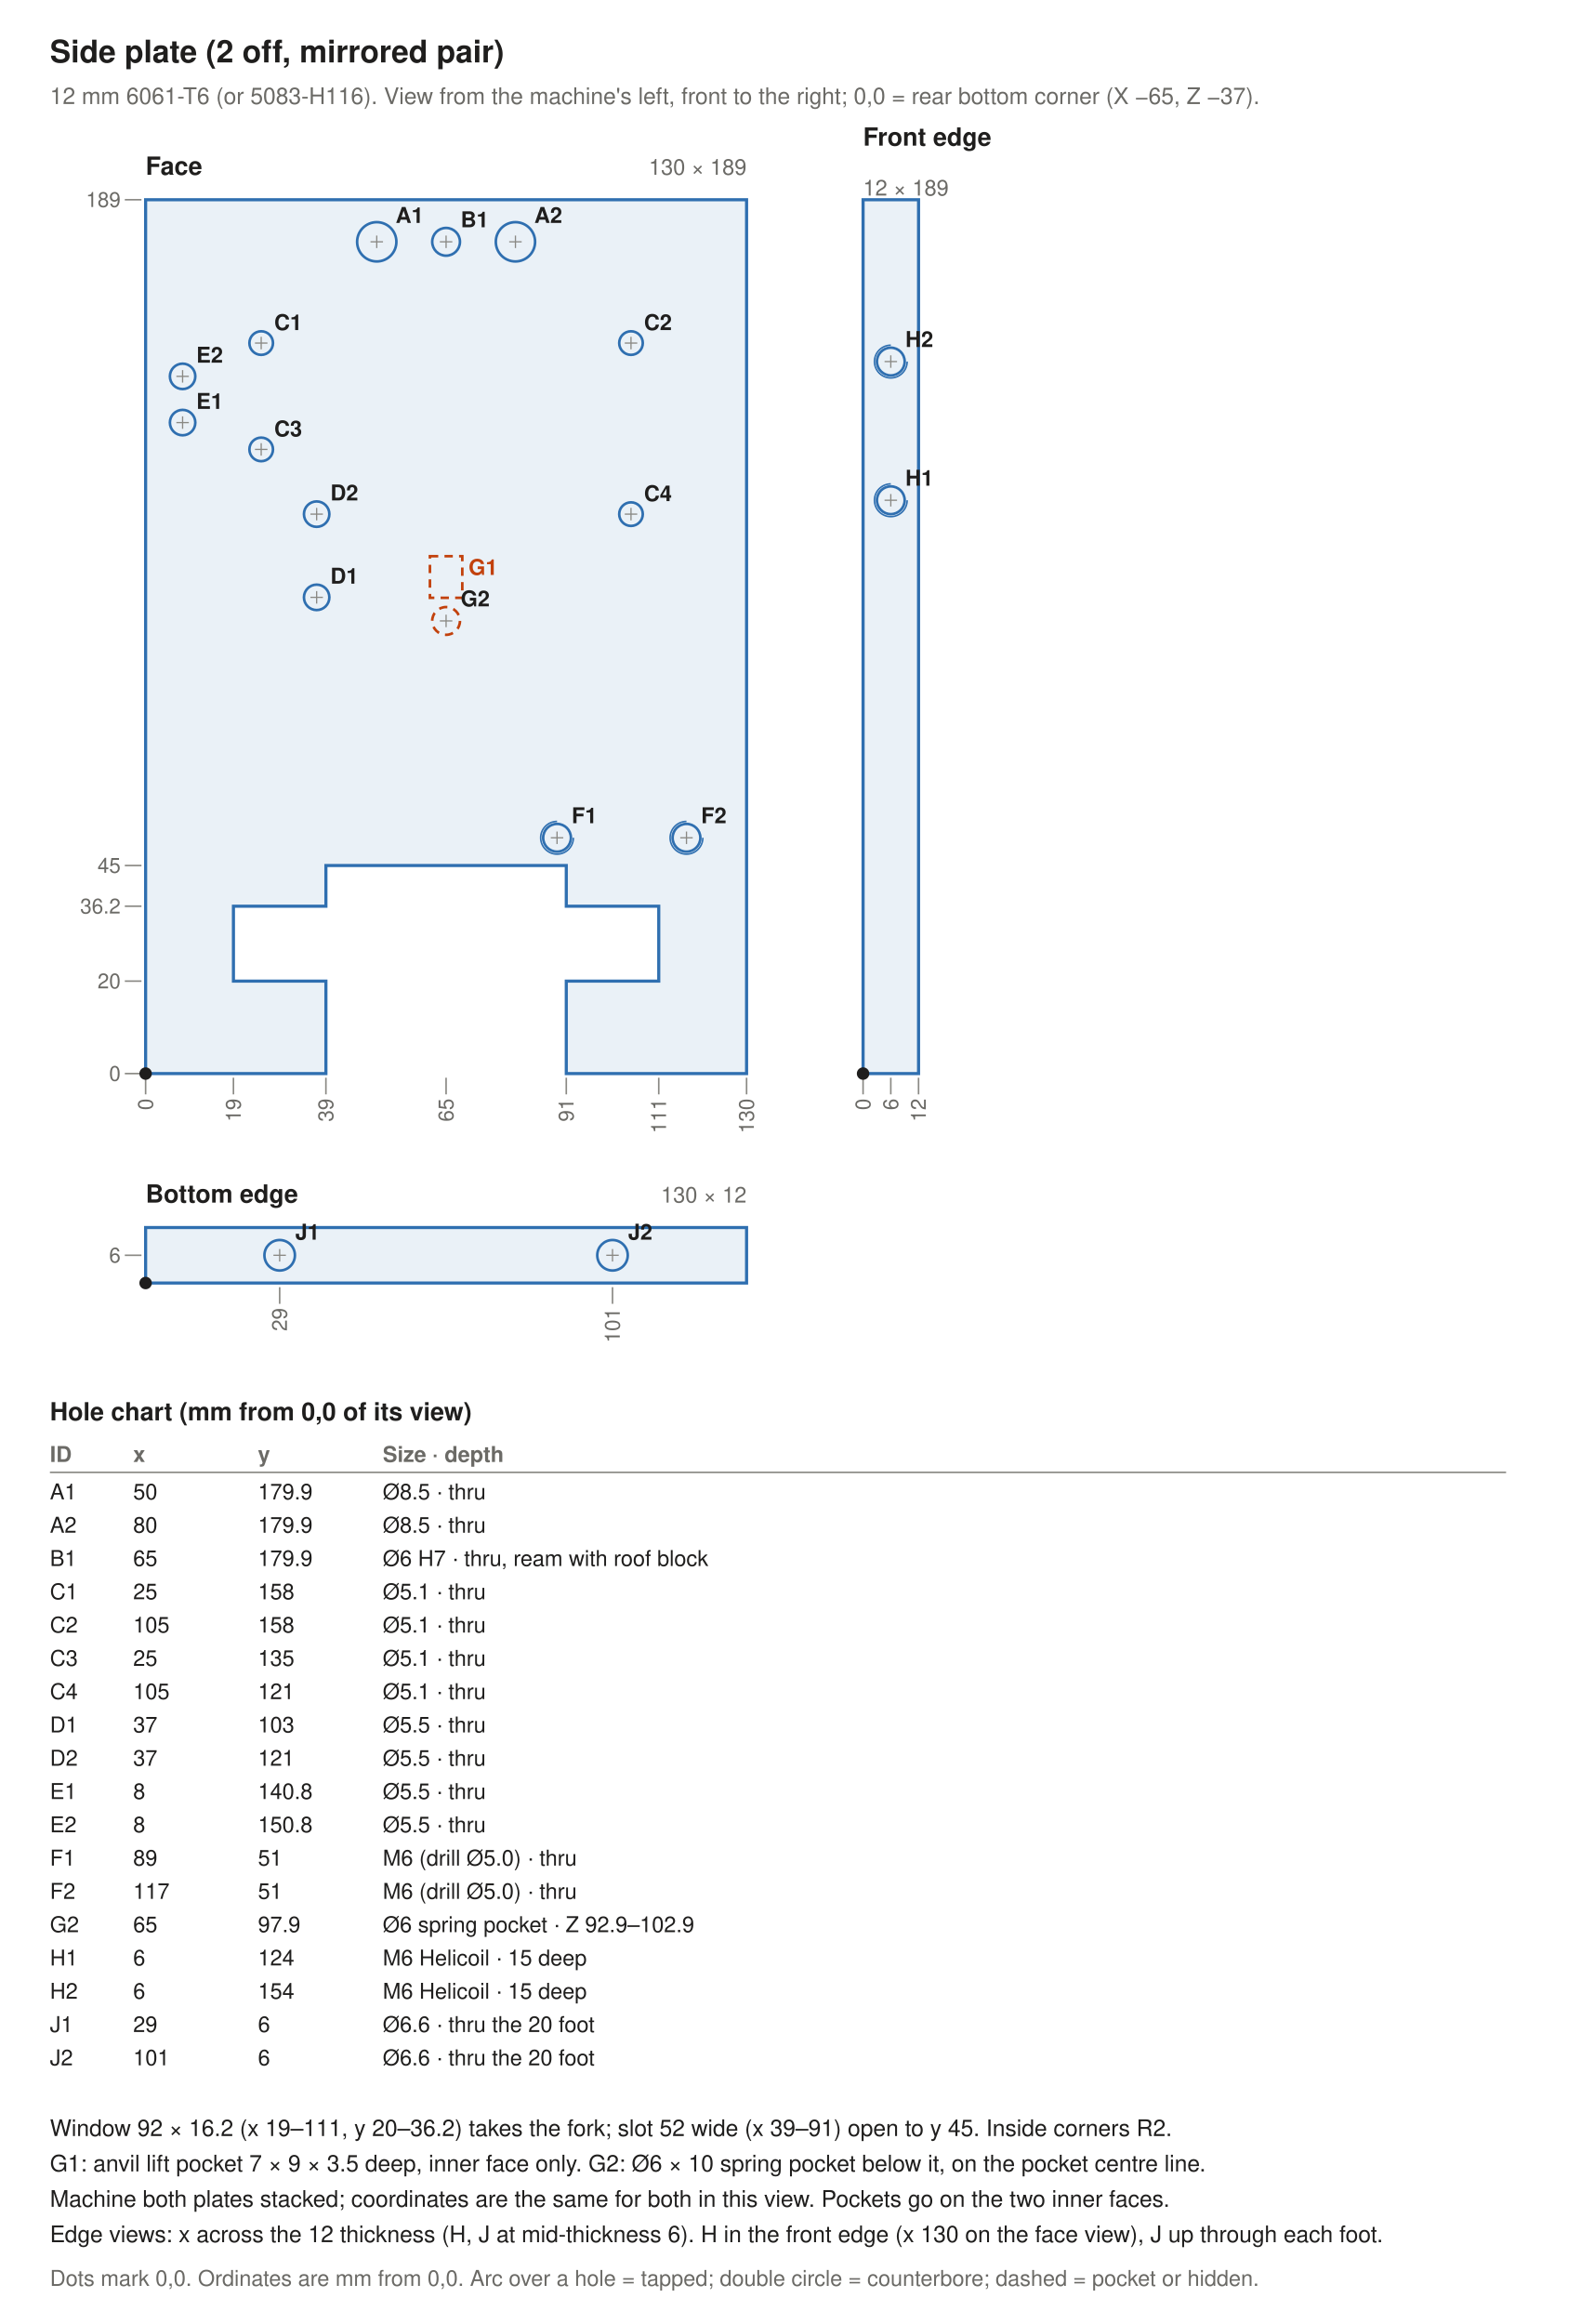
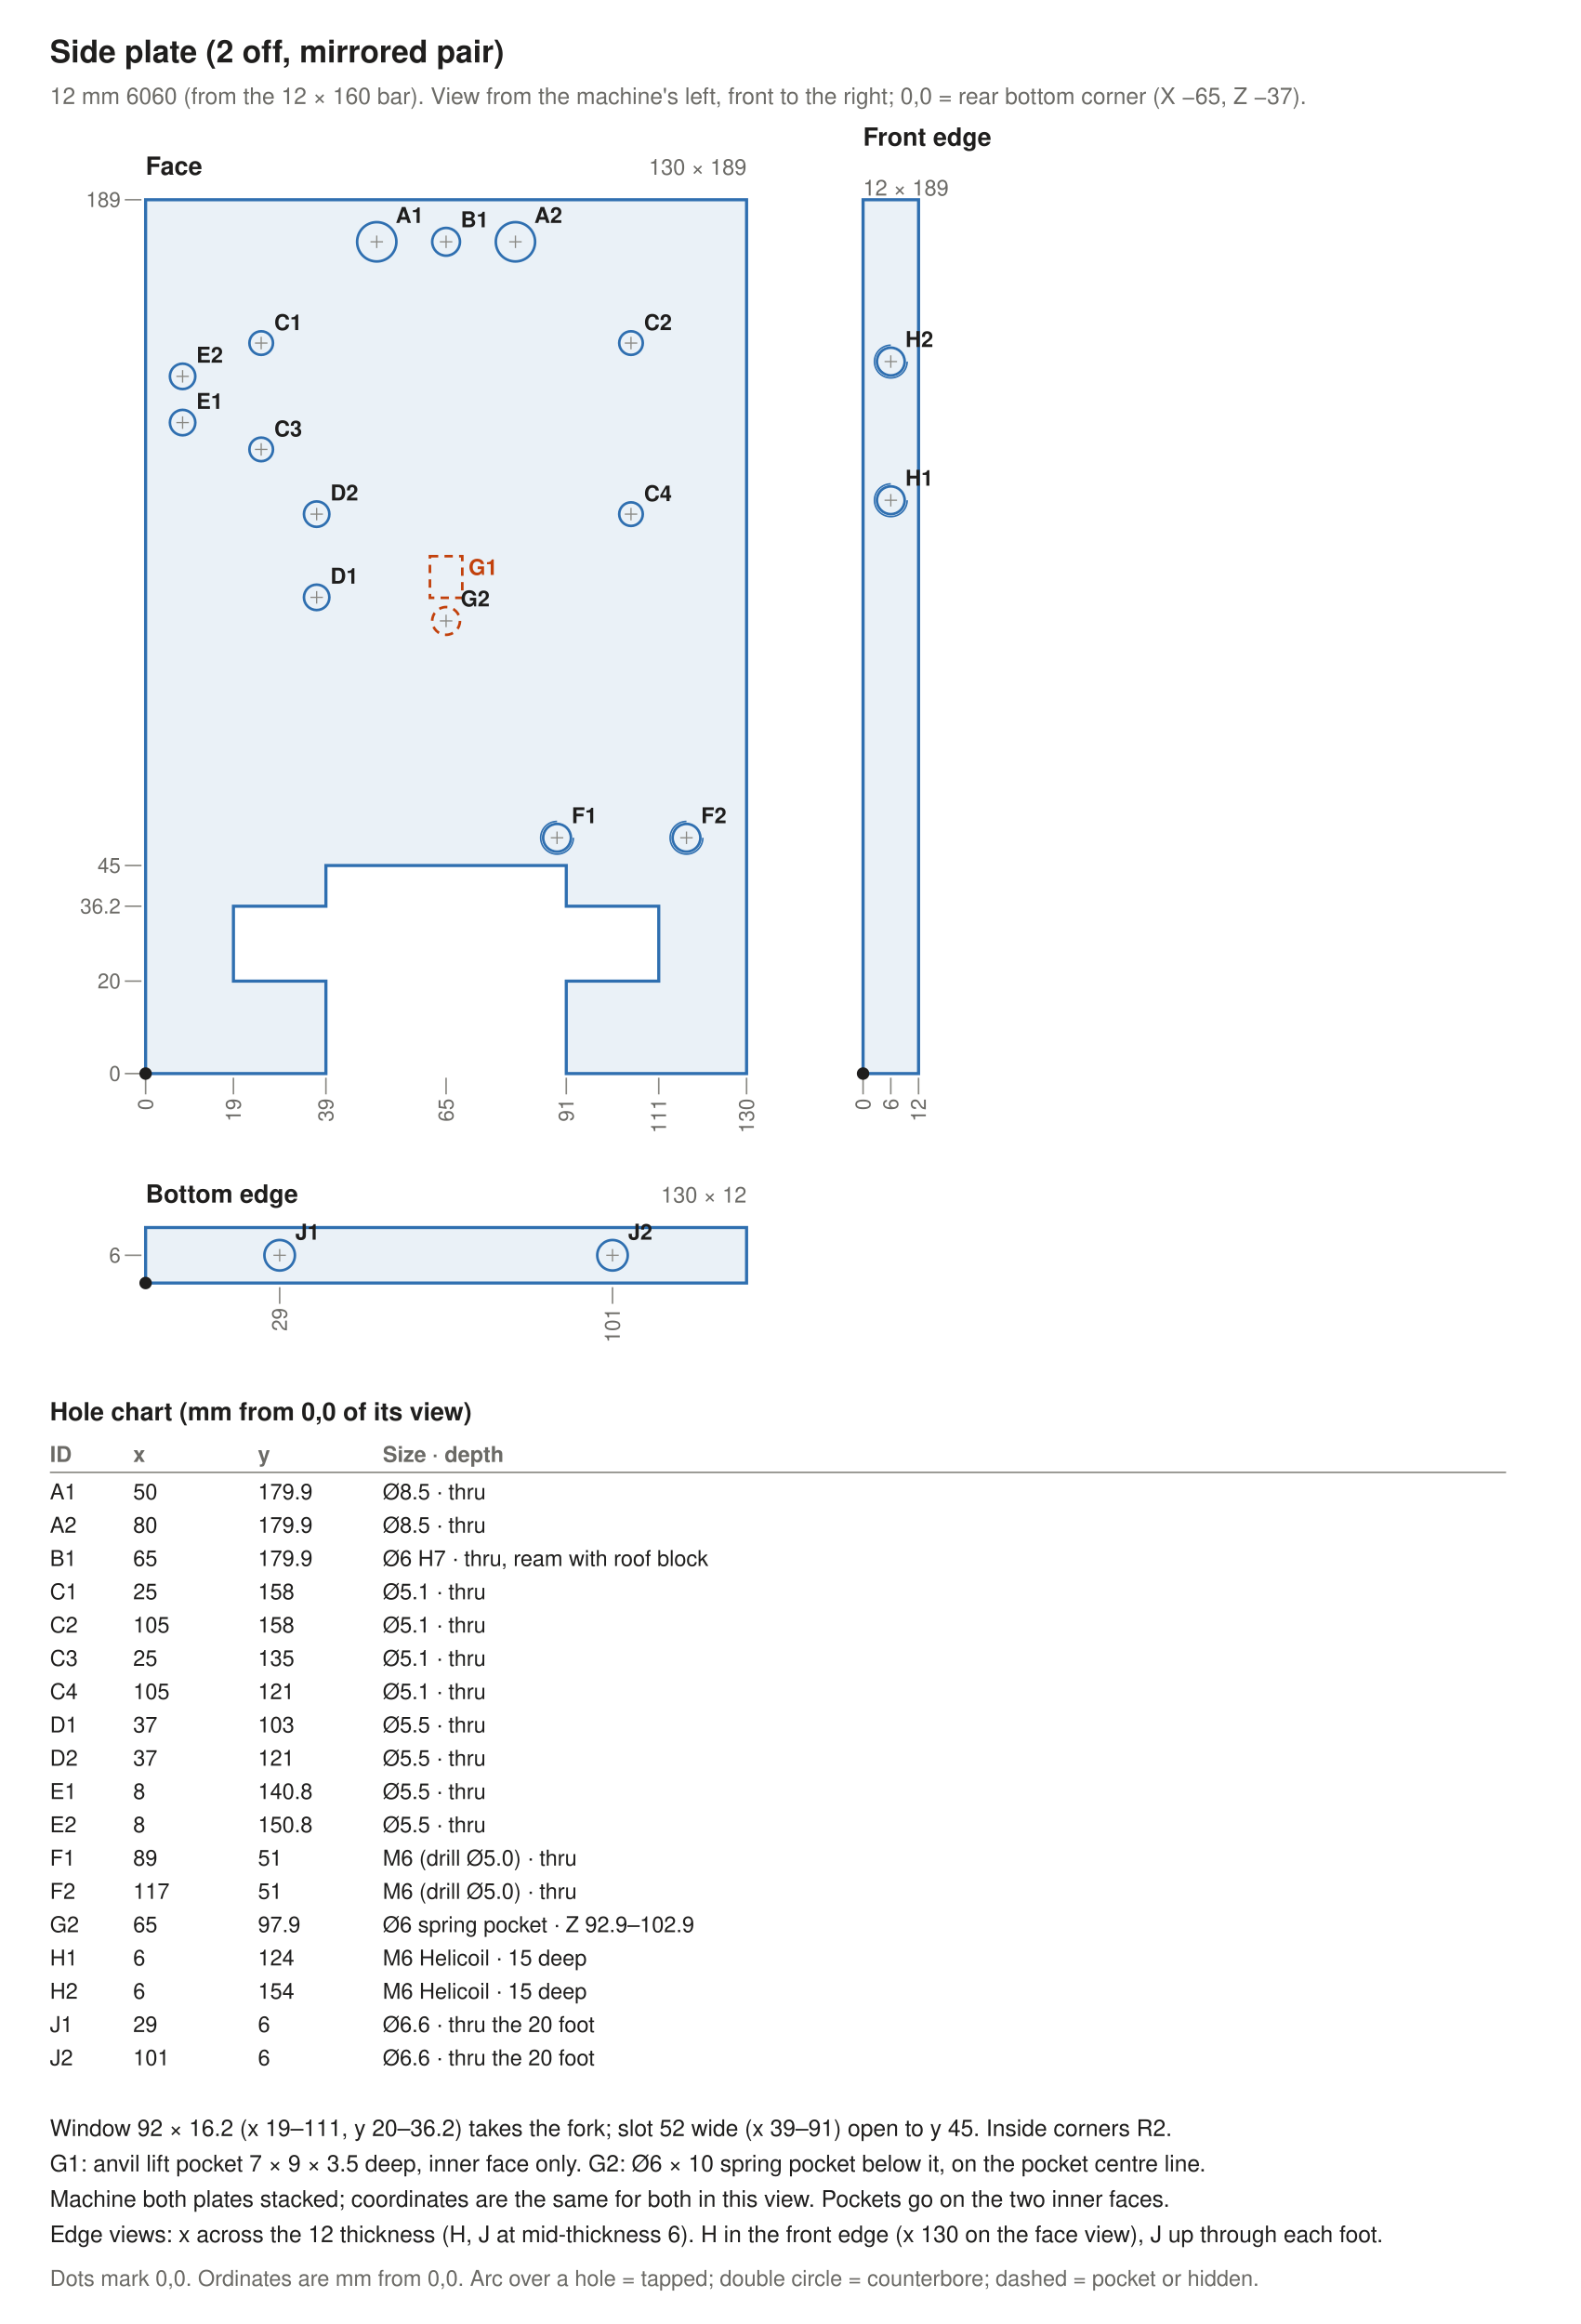
<svg xmlns="http://www.w3.org/2000/svg" viewBox="0 0 760 1117" width="1520" height="2234" font-family="Helvetica, Arial, sans-serif">
  <rect width="760" height="1117" fill="white" />
  <text data-claude-text-id="title" x="24" y="30" font-size="15" font-weight="600" fill="#1f1e1d">Side plate (2 off, mirrored pair)</text>
-   <text data-claude-text-id="subtitle" x="24" y="50" font-size="11" fill="#6b6a66">12 mm 6061-T6 (or 5083-H116). View from the machine's left, front to the right; 0,0 = rear bottom corner (X −65, Z −37).</text>
+   <text data-claude-text-id="subtitle" x="24" y="50" font-size="11" fill="#6b6a66">12 mm 6060 (from the 12 × 160 bar). View from the machine's left, front to the right; 0,0 = rear bottom corner (X −65, Z −37).</text>
  <g data-claude-anchor="side-plate-view">
    <path d="M70 516L156.67 516L156.67 471.56L112.22 471.56L112.22 435.56L156.67 435.56L156.67 416L272.22 416L272.22 435.56L316.67 435.56L316.67 471.56L272.22 471.56L272.22 516L358.89 516L358.89 96L70 96Z" fill="#2f6fb0" fill-opacity="0.10" stroke="#2f6fb0" stroke-width="1.5" />
    <rect x="206.67" y="267.33" width="15.56" height="20" fill="none" stroke="#c2410c" stroke-width="1.25" stroke-dasharray="4 3" />
    <circle cx="181.11" cy="116.22" r="9.44" fill="none" stroke="#2f6fb0" stroke-width="1.25" />
    <path d="M178.11 116.22H184.11M181.11 113.22V119.22" stroke="#8a8984" stroke-width="0.6" fill="none" />
    <circle cx="247.78" cy="116.22" r="9.44" fill="none" stroke="#2f6fb0" stroke-width="1.25" />
    <path d="M244.78 116.22H250.78M247.78 113.22V119.22" stroke="#8a8984" stroke-width="0.6" fill="none" />
    <circle cx="214.44" cy="116.22" r="6.67" fill="none" stroke="#2f6fb0" stroke-width="1.25" />
    <path d="M211.44 116.22H217.44M214.44 113.22V119.22" stroke="#8a8984" stroke-width="0.6" fill="none" />
    <circle cx="125.56" cy="164.89" r="5.67" fill="none" stroke="#2f6fb0" stroke-width="1.25" />
    <path d="M122.56 164.89H128.56M125.56 161.89V167.89" stroke="#8a8984" stroke-width="0.6" fill="none" />
    <circle cx="303.33" cy="164.89" r="5.67" fill="none" stroke="#2f6fb0" stroke-width="1.25" />
    <path d="M300.33 164.89H306.33M303.33 161.89V167.89" stroke="#8a8984" stroke-width="0.6" fill="none" />
    <circle cx="125.56" cy="216" r="5.67" fill="none" stroke="#2f6fb0" stroke-width="1.25" />
    <path d="M122.56 216H128.56M125.56 213V219" stroke="#8a8984" stroke-width="0.6" fill="none" />
    <circle cx="303.33" cy="247.11" r="5.67" fill="none" stroke="#2f6fb0" stroke-width="1.25" />
    <path d="M300.33 247.11H306.33M303.33 244.11V250.11" stroke="#8a8984" stroke-width="0.6" fill="none" />
    <circle cx="152.22" cy="287.11" r="6.11" fill="none" stroke="#2f6fb0" stroke-width="1.25" />
    <path d="M149.22 287.11H155.22M152.22 284.11V290.11" stroke="#8a8984" stroke-width="0.6" fill="none" />
    <circle cx="152.22" cy="247.11" r="6.11" fill="none" stroke="#2f6fb0" stroke-width="1.25" />
    <path d="M149.22 247.11H155.22M152.22 244.11V250.11" stroke="#8a8984" stroke-width="0.6" fill="none" />
    <circle cx="87.78" cy="203.11" r="6.11" fill="none" stroke="#2f6fb0" stroke-width="1.25" />
    <path d="M84.78 203.11H90.78M87.78 200.11V206.11" stroke="#8a8984" stroke-width="0.6" fill="none" />
    <circle cx="87.78" cy="180.89" r="6.11" fill="none" stroke="#2f6fb0" stroke-width="1.25" />
    <path d="M84.78 180.89H90.78M87.78 177.89V183.89" stroke="#8a8984" stroke-width="0.6" fill="none" />
    <circle cx="267.78" cy="402.67" r="6.67" fill="none" stroke="#2f6fb0" stroke-width="1.25" />
    <path d="M275.64 402.67A7.87 7.87 0 1 1 267.78 394.8" fill="none" stroke="#2f6fb0" stroke-width="0.75" />
    <path d="M264.78 402.67H270.78M267.78 399.67V405.67" stroke="#8a8984" stroke-width="0.6" fill="none" />
    <circle cx="330" cy="402.67" r="6.67" fill="none" stroke="#2f6fb0" stroke-width="1.25" />
    <path d="M337.87 402.67A7.87 7.87 0 1 1 330 394.8" fill="none" stroke="#2f6fb0" stroke-width="0.75" />
    <path d="M327 402.67H333M330 399.67V405.67" stroke="#8a8984" stroke-width="0.6" fill="none" />
    <circle cx="214.44" cy="298.44" r="6.67" fill="none" stroke="#c2410c" stroke-width="1.25" stroke-dasharray="4 3" />
    <path d="M211.44 298.44H217.44M214.44 295.44V301.44" stroke="#8a8984" stroke-width="0.6" fill="none" />
  </g>
  <text data-claude-text-id="lbl-side-plate-A1" x="190.19" y="107.14" font-size="10.5" font-weight="600" fill="#1f1e1d">A1</text>
  <text data-claude-text-id="lbl-side-plate-A2" x="256.86" y="107.14" font-size="10.5" font-weight="600" fill="#1f1e1d">A2</text>
  <text data-claude-text-id="lbl-side-plate-B1" x="221.44" y="109.22" font-size="10.5" font-weight="600" fill="#1f1e1d">B1</text>
  <text data-claude-text-id="lbl-side-plate-C1" x="131.81" y="158.64" font-size="10.5" font-weight="600" fill="#1f1e1d">C1</text>
  <text data-claude-text-id="lbl-side-plate-C2" x="309.58" y="158.64" font-size="10.5" font-weight="600" fill="#1f1e1d">C2</text>
  <text data-claude-text-id="lbl-side-plate-C3" x="131.81" y="209.75" font-size="10.5" font-weight="600" fill="#1f1e1d">C3</text>
  <text data-claude-text-id="lbl-side-plate-C4" x="309.58" y="240.86" font-size="10.5" font-weight="600" fill="#1f1e1d">C4</text>
  <text data-claude-text-id="lbl-side-plate-D1" x="158.81" y="280.53" font-size="10.5" font-weight="600" fill="#1f1e1d">D1</text>
  <text data-claude-text-id="lbl-side-plate-D2" x="158.81" y="240.53" font-size="10.5" font-weight="600" fill="#1f1e1d">D2</text>
  <text data-claude-text-id="lbl-side-plate-E1" x="94.36" y="196.53" font-size="10.5" font-weight="600" fill="#1f1e1d">E1</text>
  <text data-claude-text-id="lbl-side-plate-E2" x="94.36" y="174.31" font-size="10.5" font-weight="600" fill="#1f1e1d">E2</text>
  <text data-claude-text-id="lbl-side-plate-F1" x="274.78" y="395.67" font-size="10.5" font-weight="600" fill="#1f1e1d">F1</text>
  <text data-claude-text-id="lbl-side-plate-F2" x="337" y="395.67" font-size="10.5" font-weight="600" fill="#1f1e1d">F2</text>
  <text data-claude-text-id="lbl-side-plate-G2" x="221.44" y="291.44" font-size="10.5" font-weight="600" fill="#1f1e1d">G2</text>
  <text data-claude-text-id="lbl-side-plate-G1" x="225.22" y="276.33" font-size="10.5" font-weight="600" fill="#c2410c">G1</text>
  <text data-claude-text-id="view-side-plate-Face" x="70" y="84" font-size="12" font-weight="600" fill="#1f1e1d">Face</text>
  <path d="M70 518V526" stroke="#8a8984" stroke-width="0.75" fill="none" />
  <text data-claude-text-id="ox-side-plate-Face-0" x="73.5" y="528" font-size="10" text-anchor="end" transform="rotate(-90 73.5 528)" fill="#6b6a66">0</text>
  <path d="M112.22 518V526" stroke="#8a8984" stroke-width="0.75" fill="none" />
  <text data-claude-text-id="ox-side-plate-Face-19" x="115.72" y="528" font-size="10" text-anchor="end" transform="rotate(-90 115.72 528)" fill="#6b6a66">19</text>
  <path d="M156.67 518V526" stroke="#8a8984" stroke-width="0.75" fill="none" />
  <text data-claude-text-id="ox-side-plate-Face-39" x="160.17" y="528" font-size="10" text-anchor="end" transform="rotate(-90 160.17 528)" fill="#6b6a66">39</text>
  <path d="M214.44 518V526" stroke="#8a8984" stroke-width="0.75" fill="none" />
  <text data-claude-text-id="ox-side-plate-Face-65" x="217.94" y="528" font-size="10" text-anchor="end" transform="rotate(-90 217.94 528)" fill="#6b6a66">65</text>
  <path d="M272.22 518V526" stroke="#8a8984" stroke-width="0.75" fill="none" />
  <text data-claude-text-id="ox-side-plate-Face-91" x="275.72" y="528" font-size="10" text-anchor="end" transform="rotate(-90 275.72 528)" fill="#6b6a66">91</text>
  <path d="M316.67 518V526" stroke="#8a8984" stroke-width="0.75" fill="none" />
  <text data-claude-text-id="ox-side-plate-Face-111" x="320.17" y="528" font-size="10" text-anchor="end" transform="rotate(-90 320.17 528)" fill="#6b6a66">111</text>
  <path d="M358.89 518V526" stroke="#8a8984" stroke-width="0.75" fill="none" />
  <text data-claude-text-id="ox-side-plate-Face-130" x="362.39" y="528" font-size="10" text-anchor="end" transform="rotate(-90 362.39 528)" fill="#6b6a66">130</text>
  <path d="M68 516H60" stroke="#8a8984" stroke-width="0.75" fill="none" />
  <text data-claude-text-id="oy-side-plate-Face-0" x="58" y="519.5" font-size="10" text-anchor="end" fill="#6b6a66">0</text>
  <path d="M68 471.56H60" stroke="#8a8984" stroke-width="0.75" fill="none" />
  <text data-claude-text-id="oy-side-plate-Face-20" x="58" y="475.06" font-size="10" text-anchor="end" fill="#6b6a66">20</text>
  <path d="M68 435.56H60" stroke="#8a8984" stroke-width="0.75" fill="none" />
  <text data-claude-text-id="oy-side-plate-Face-36-2" x="58" y="439.06" font-size="10" text-anchor="end" fill="#6b6a66">36.2</text>
  <path d="M68 416H60" stroke="#8a8984" stroke-width="0.75" fill="none" />
  <text data-claude-text-id="oy-side-plate-Face-45" x="58" y="419.5" font-size="10" text-anchor="end" fill="#6b6a66">45</text>
  <path d="M68 96H60" stroke="#8a8984" stroke-width="0.75" fill="none" />
  <text data-claude-text-id="oy-side-plate-Face-189" x="58" y="99.5" font-size="10" text-anchor="end" fill="#6b6a66">189</text>
  <text data-claude-text-id="size-side-plate-Face" x="358.89" y="84" font-size="10.5" text-anchor="end" fill="#6b6a66">130 × 189</text>
  <circle cx="70" cy="516" r="3" fill="#1f1e1d" />
  <g data-claude-anchor="side-plate-view-2">
    <path d="M414.89 516L441.56 516L441.56 96L414.89 96Z" fill="#2f6fb0" fill-opacity="0.10" stroke="#2f6fb0" stroke-width="1.5" />
    <circle cx="428.22" cy="240.44" r="6.67" fill="none" stroke="#2f6fb0" stroke-width="1.25" />
    <path d="M436.09 240.44A7.87 7.87 0 1 1 428.22 232.58" fill="none" stroke="#2f6fb0" stroke-width="0.75" />
    <path d="M425.22 240.44H431.22M428.22 237.44V243.44" stroke="#8a8984" stroke-width="0.6" fill="none" />
    <circle cx="428.22" cy="173.78" r="6.67" fill="none" stroke="#2f6fb0" stroke-width="1.25" />
    <path d="M436.09 173.78A7.87 7.87 0 1 1 428.22 165.91" fill="none" stroke="#2f6fb0" stroke-width="0.75" />
    <path d="M425.22 173.78H431.22M428.22 170.78V176.78" stroke="#8a8984" stroke-width="0.6" fill="none" />
  </g>
  <text data-claude-text-id="lbl-side-plate-H1" x="435.22" y="233.44" font-size="10.5" font-weight="600" fill="#1f1e1d">H1</text>
  <text data-claude-text-id="lbl-side-plate-H2" x="435.22" y="166.78" font-size="10.5" font-weight="600" fill="#1f1e1d">H2</text>
  <text data-claude-text-id="view-side-plate-Front-edge" x="414.89" y="70" font-size="12" font-weight="600" fill="#1f1e1d">Front edge</text>
  <path d="M414.89 518V526" stroke="#8a8984" stroke-width="0.75" fill="none" />
  <text data-claude-text-id="ox-side-plate-Front-edge-0" x="418.39" y="528" font-size="10" text-anchor="end" transform="rotate(-90 418.39 528)" fill="#6b6a66">0</text>
  <path d="M428.22 518V526" stroke="#8a8984" stroke-width="0.75" fill="none" />
  <text data-claude-text-id="ox-side-plate-Front-edge-6" x="431.72" y="528" font-size="10" text-anchor="end" transform="rotate(-90 431.72 528)" fill="#6b6a66">6</text>
  <path d="M441.56 518V526" stroke="#8a8984" stroke-width="0.75" fill="none" />
  <text data-claude-text-id="ox-side-plate-Front-edge-12" x="445.06" y="528" font-size="10" text-anchor="end" transform="rotate(-90 445.06 528)" fill="#6b6a66">12</text>
  <text data-claude-text-id="size-side-plate-Front-edge" x="414.89" y="94" font-size="10.5" fill="#6b6a66">12 × 189</text>
  <circle cx="414.89" cy="516" r="3" fill="#1f1e1d" />
  <g data-claude-anchor="side-plate-view-3">
    <path d="M70 616.67L358.89 616.67L358.89 590L70 590Z" fill="#2f6fb0" fill-opacity="0.10" stroke="#2f6fb0" stroke-width="1.5" />
    <circle cx="134.44" cy="603.33" r="7.33" fill="none" stroke="#2f6fb0" stroke-width="1.25" />
    <path d="M131.44 603.33H137.44M134.44 600.33V606.33" stroke="#8a8984" stroke-width="0.6" fill="none" />
    <circle cx="294.44" cy="603.33" r="7.33" fill="none" stroke="#2f6fb0" stroke-width="1.25" />
    <path d="M291.44 603.33H297.44M294.44 600.33V606.33" stroke="#8a8984" stroke-width="0.6" fill="none" />
  </g>
  <text data-claude-text-id="lbl-side-plate-J1" x="141.94" y="595.83" font-size="10.5" font-weight="600" fill="#1f1e1d">J1</text>
  <text data-claude-text-id="lbl-side-plate-J2" x="301.94" y="595.83" font-size="10.5" font-weight="600" fill="#1f1e1d">J2</text>
  <text data-claude-text-id="view-side-plate-Bottom-edge" x="70" y="578" font-size="12" font-weight="600" fill="#1f1e1d">Bottom edge</text>
  <path d="M134.44 618.67V626.67" stroke="#8a8984" stroke-width="0.75" fill="none" />
  <text data-claude-text-id="ox-side-plate-Bottom-edge-29" x="137.94" y="628.67" font-size="10" text-anchor="end" transform="rotate(-90 137.94 628.67)" fill="#6b6a66">29</text>
  <path d="M294.44 618.67V626.67" stroke="#8a8984" stroke-width="0.75" fill="none" />
  <text data-claude-text-id="ox-side-plate-Bottom-edge-101" x="297.94" y="628.67" font-size="10" text-anchor="end" transform="rotate(-90 297.94 628.67)" fill="#6b6a66">101</text>
  <path d="M68 603.33H60" stroke="#8a8984" stroke-width="0.75" fill="none" />
  <text data-claude-text-id="oy-side-plate-Bottom-edge-6" x="58" y="606.83" font-size="10" text-anchor="end" fill="#6b6a66">6</text>
  <text data-claude-text-id="size-side-plate-Bottom-edge" x="358.89" y="578" font-size="10.5" text-anchor="end" fill="#6b6a66">130 × 12</text>
  <circle cx="70" cy="616.67" r="3" fill="#1f1e1d" />
  <text data-claude-text-id="chart-side-plate" x="24" y="682.67" font-size="12" font-weight="600" fill="#1f1e1d">Hole chart (mm from 0,0 of its view)</text>
  <text data-claude-text-id="hdr-side-plate-ID" x="24" y="702.67" font-size="10.5" font-weight="600" fill="#6b6a66">ID</text>
  <text data-claude-text-id="hdr-side-plate-x" x="64" y="702.67" font-size="10.5" font-weight="600" fill="#6b6a66">x</text>
  <text data-claude-text-id="hdr-side-plate-y" x="124" y="702.67" font-size="10.5" font-weight="600" fill="#6b6a66">y</text>
  <text data-claude-text-id="hdr-side-plate-Size---depth" x="184" y="702.67" font-size="10.5" font-weight="600" fill="#6b6a66">Size · depth</text>
  <path d="M24 707.67H724" stroke="#8a8984" stroke-width="0.75" />
  <text data-claude-text-id="r-side-plate-A1-0" x="24" y="720.67" font-size="10.5" fill="#1f1e1d">A1</text>
  <text data-claude-text-id="r-side-plate-A1-40" x="64" y="720.67" font-size="10.5" fill="#1f1e1d">50</text>
  <text data-claude-text-id="r-side-plate-A1-100" x="124" y="720.67" font-size="10.5" fill="#1f1e1d">179.9</text>
  <text data-claude-text-id="r-side-plate-A1-160" x="184" y="720.67" font-size="10.5" fill="#1f1e1d">Ø8.5 · thru</text>
  <text data-claude-text-id="r-side-plate-A2-0" x="24" y="736.67" font-size="10.5" fill="#1f1e1d">A2</text>
  <text data-claude-text-id="r-side-plate-A2-40" x="64" y="736.67" font-size="10.5" fill="#1f1e1d">80</text>
  <text data-claude-text-id="r-side-plate-A2-100" x="124" y="736.67" font-size="10.5" fill="#1f1e1d">179.9</text>
  <text data-claude-text-id="r-side-plate-A2-160" x="184" y="736.67" font-size="10.5" fill="#1f1e1d">Ø8.5 · thru</text>
  <text data-claude-text-id="r-side-plate-B1-0" x="24" y="752.67" font-size="10.5" fill="#1f1e1d">B1</text>
  <text data-claude-text-id="r-side-plate-B1-40" x="64" y="752.67" font-size="10.5" fill="#1f1e1d">65</text>
  <text data-claude-text-id="r-side-plate-B1-100" x="124" y="752.67" font-size="10.5" fill="#1f1e1d">179.9</text>
  <text data-claude-text-id="r-side-plate-B1-160" x="184" y="752.67" font-size="10.5" fill="#1f1e1d">Ø6 H7 · thru, ream with roof block</text>
  <text data-claude-text-id="r-side-plate-C1-0" x="24" y="768.67" font-size="10.5" fill="#1f1e1d">C1</text>
  <text data-claude-text-id="r-side-plate-C1-40" x="64" y="768.67" font-size="10.5" fill="#1f1e1d">25</text>
  <text data-claude-text-id="r-side-plate-C1-100" x="124" y="768.67" font-size="10.5" fill="#1f1e1d">158</text>
  <text data-claude-text-id="r-side-plate-C1-160" x="184" y="768.67" font-size="10.5" fill="#1f1e1d">Ø5.1 · thru</text>
  <text data-claude-text-id="r-side-plate-C2-0" x="24" y="784.67" font-size="10.5" fill="#1f1e1d">C2</text>
  <text data-claude-text-id="r-side-plate-C2-40" x="64" y="784.67" font-size="10.5" fill="#1f1e1d">105</text>
  <text data-claude-text-id="r-side-plate-C2-100" x="124" y="784.67" font-size="10.5" fill="#1f1e1d">158</text>
  <text data-claude-text-id="r-side-plate-C2-160" x="184" y="784.67" font-size="10.5" fill="#1f1e1d">Ø5.1 · thru</text>
  <text data-claude-text-id="r-side-plate-C3-0" x="24" y="800.67" font-size="10.5" fill="#1f1e1d">C3</text>
  <text data-claude-text-id="r-side-plate-C3-40" x="64" y="800.67" font-size="10.5" fill="#1f1e1d">25</text>
  <text data-claude-text-id="r-side-plate-C3-100" x="124" y="800.67" font-size="10.5" fill="#1f1e1d">135</text>
  <text data-claude-text-id="r-side-plate-C3-160" x="184" y="800.67" font-size="10.5" fill="#1f1e1d">Ø5.1 · thru</text>
  <text data-claude-text-id="r-side-plate-C4-0" x="24" y="816.67" font-size="10.5" fill="#1f1e1d">C4</text>
  <text data-claude-text-id="r-side-plate-C4-40" x="64" y="816.67" font-size="10.5" fill="#1f1e1d">105</text>
  <text data-claude-text-id="r-side-plate-C4-100" x="124" y="816.67" font-size="10.5" fill="#1f1e1d">121</text>
  <text data-claude-text-id="r-side-plate-C4-160" x="184" y="816.67" font-size="10.5" fill="#1f1e1d">Ø5.1 · thru</text>
  <text data-claude-text-id="r-side-plate-D1-0" x="24" y="832.67" font-size="10.5" fill="#1f1e1d">D1</text>
  <text data-claude-text-id="r-side-plate-D1-40" x="64" y="832.67" font-size="10.5" fill="#1f1e1d">37</text>
  <text data-claude-text-id="r-side-plate-D1-100" x="124" y="832.67" font-size="10.5" fill="#1f1e1d">103</text>
  <text data-claude-text-id="r-side-plate-D1-160" x="184" y="832.67" font-size="10.5" fill="#1f1e1d">Ø5.5 · thru</text>
  <text data-claude-text-id="r-side-plate-D2-0" x="24" y="848.67" font-size="10.5" fill="#1f1e1d">D2</text>
  <text data-claude-text-id="r-side-plate-D2-40" x="64" y="848.67" font-size="10.5" fill="#1f1e1d">37</text>
  <text data-claude-text-id="r-side-plate-D2-100" x="124" y="848.67" font-size="10.5" fill="#1f1e1d">121</text>
  <text data-claude-text-id="r-side-plate-D2-160" x="184" y="848.67" font-size="10.5" fill="#1f1e1d">Ø5.5 · thru</text>
  <text data-claude-text-id="r-side-plate-E1-0" x="24" y="864.67" font-size="10.5" fill="#1f1e1d">E1</text>
  <text data-claude-text-id="r-side-plate-E1-40" x="64" y="864.67" font-size="10.5" fill="#1f1e1d">8</text>
  <text data-claude-text-id="r-side-plate-E1-100" x="124" y="864.67" font-size="10.5" fill="#1f1e1d">140.8</text>
  <text data-claude-text-id="r-side-plate-E1-160" x="184" y="864.67" font-size="10.5" fill="#1f1e1d">Ø5.5 · thru</text>
  <text data-claude-text-id="r-side-plate-E2-0" x="24" y="880.67" font-size="10.5" fill="#1f1e1d">E2</text>
  <text data-claude-text-id="r-side-plate-E2-40" x="64" y="880.67" font-size="10.5" fill="#1f1e1d">8</text>
  <text data-claude-text-id="r-side-plate-E2-100" x="124" y="880.67" font-size="10.5" fill="#1f1e1d">150.8</text>
  <text data-claude-text-id="r-side-plate-E2-160" x="184" y="880.67" font-size="10.5" fill="#1f1e1d">Ø5.5 · thru</text>
  <text data-claude-text-id="r-side-plate-F1-0" x="24" y="896.67" font-size="10.5" fill="#1f1e1d">F1</text>
  <text data-claude-text-id="r-side-plate-F1-40" x="64" y="896.67" font-size="10.5" fill="#1f1e1d">89</text>
  <text data-claude-text-id="r-side-plate-F1-100" x="124" y="896.67" font-size="10.5" fill="#1f1e1d">51</text>
  <text data-claude-text-id="r-side-plate-F1-160" x="184" y="896.67" font-size="10.5" fill="#1f1e1d">M6 (drill Ø5.0) · thru</text>
  <text data-claude-text-id="r-side-plate-F2-0" x="24" y="912.67" font-size="10.5" fill="#1f1e1d">F2</text>
  <text data-claude-text-id="r-side-plate-F2-40" x="64" y="912.67" font-size="10.5" fill="#1f1e1d">117</text>
  <text data-claude-text-id="r-side-plate-F2-100" x="124" y="912.67" font-size="10.5" fill="#1f1e1d">51</text>
  <text data-claude-text-id="r-side-plate-F2-160" x="184" y="912.67" font-size="10.5" fill="#1f1e1d">M6 (drill Ø5.0) · thru</text>
  <text data-claude-text-id="r-side-plate-G2-0" x="24" y="928.67" font-size="10.5" fill="#1f1e1d">G2</text>
  <text data-claude-text-id="r-side-plate-G2-40" x="64" y="928.67" font-size="10.5" fill="#1f1e1d">65</text>
  <text data-claude-text-id="r-side-plate-G2-100" x="124" y="928.67" font-size="10.5" fill="#1f1e1d">97.9</text>
  <text data-claude-text-id="r-side-plate-G2-160" x="184" y="928.67" font-size="10.5" fill="#1f1e1d">Ø6 spring pocket · Z 92.9–102.9</text>
  <text data-claude-text-id="r-side-plate-H1-0" x="24" y="944.67" font-size="10.5" fill="#1f1e1d">H1</text>
  <text data-claude-text-id="r-side-plate-H1-40" x="64" y="944.67" font-size="10.5" fill="#1f1e1d">6</text>
  <text data-claude-text-id="r-side-plate-H1-100" x="124" y="944.67" font-size="10.5" fill="#1f1e1d">124</text>
  <text data-claude-text-id="r-side-plate-H1-160" x="184" y="944.67" font-size="10.5" fill="#1f1e1d">M6 Helicoil · 15 deep</text>
  <text data-claude-text-id="r-side-plate-H2-0" x="24" y="960.67" font-size="10.5" fill="#1f1e1d">H2</text>
  <text data-claude-text-id="r-side-plate-H2-40" x="64" y="960.67" font-size="10.5" fill="#1f1e1d">6</text>
  <text data-claude-text-id="r-side-plate-H2-100" x="124" y="960.67" font-size="10.5" fill="#1f1e1d">154</text>
  <text data-claude-text-id="r-side-plate-H2-160" x="184" y="960.67" font-size="10.5" fill="#1f1e1d">M6 Helicoil · 15 deep</text>
  <text data-claude-text-id="r-side-plate-J1-0" x="24" y="976.67" font-size="10.5" fill="#1f1e1d">J1</text>
  <text data-claude-text-id="r-side-plate-J1-40" x="64" y="976.67" font-size="10.5" fill="#1f1e1d">29</text>
  <text data-claude-text-id="r-side-plate-J1-100" x="124" y="976.67" font-size="10.5" fill="#1f1e1d">6</text>
  <text data-claude-text-id="r-side-plate-J1-160" x="184" y="976.67" font-size="10.5" fill="#1f1e1d">Ø6.6 · thru the 20 foot</text>
  <text data-claude-text-id="r-side-plate-J2-0" x="24" y="992.67" font-size="10.5" fill="#1f1e1d">J2</text>
  <text data-claude-text-id="r-side-plate-J2-40" x="64" y="992.67" font-size="10.5" fill="#1f1e1d">101</text>
  <text data-claude-text-id="r-side-plate-J2-100" x="124" y="992.67" font-size="10.5" fill="#1f1e1d">6</text>
  <text data-claude-text-id="r-side-plate-J2-160" x="184" y="992.67" font-size="10.5" fill="#1f1e1d">Ø6.6 · thru the 20 foot</text>
  <text data-claude-text-id="note-side-plate-0" x="24" y="1026.67" font-size="11" fill="#1f1e1d">Window 92 × 16.2 (x 19–111, y 20–36.2) takes the fork; slot 52 wide (x 39–91) open to y 45. Inside corners R2.</text>
  <text data-claude-text-id="note-side-plate-1" x="24" y="1043.67" font-size="11" fill="#1f1e1d">G1: anvil lift pocket 7 × 9 × 3.5 deep, inner face only. G2: Ø6 × 10 spring pocket below it, on the pocket centre line.</text>
  <text data-claude-text-id="note-side-plate-2" x="24" y="1060.67" font-size="11" fill="#1f1e1d">Machine both plates stacked; coordinates are the same for both in this view. Pockets go on the two inner faces.</text>
  <text data-claude-text-id="note-side-plate-3" x="24" y="1077.67" font-size="11" fill="#1f1e1d">Edge views: x across the 12 thickness (H, J at mid-thickness 6). H in the front edge (x 130 on the face view), J up through each foot.</text>
  <text data-claude-text-id="key-side-plate" x="24" y="1098.67" font-size="10.5" fill="#6b6a66">Dots mark 0,0. Ordinates are mm from 0,0. Arc over a hole = tapped; double circle = counterbore; dashed = pocket or hidden.</text>
</svg>
